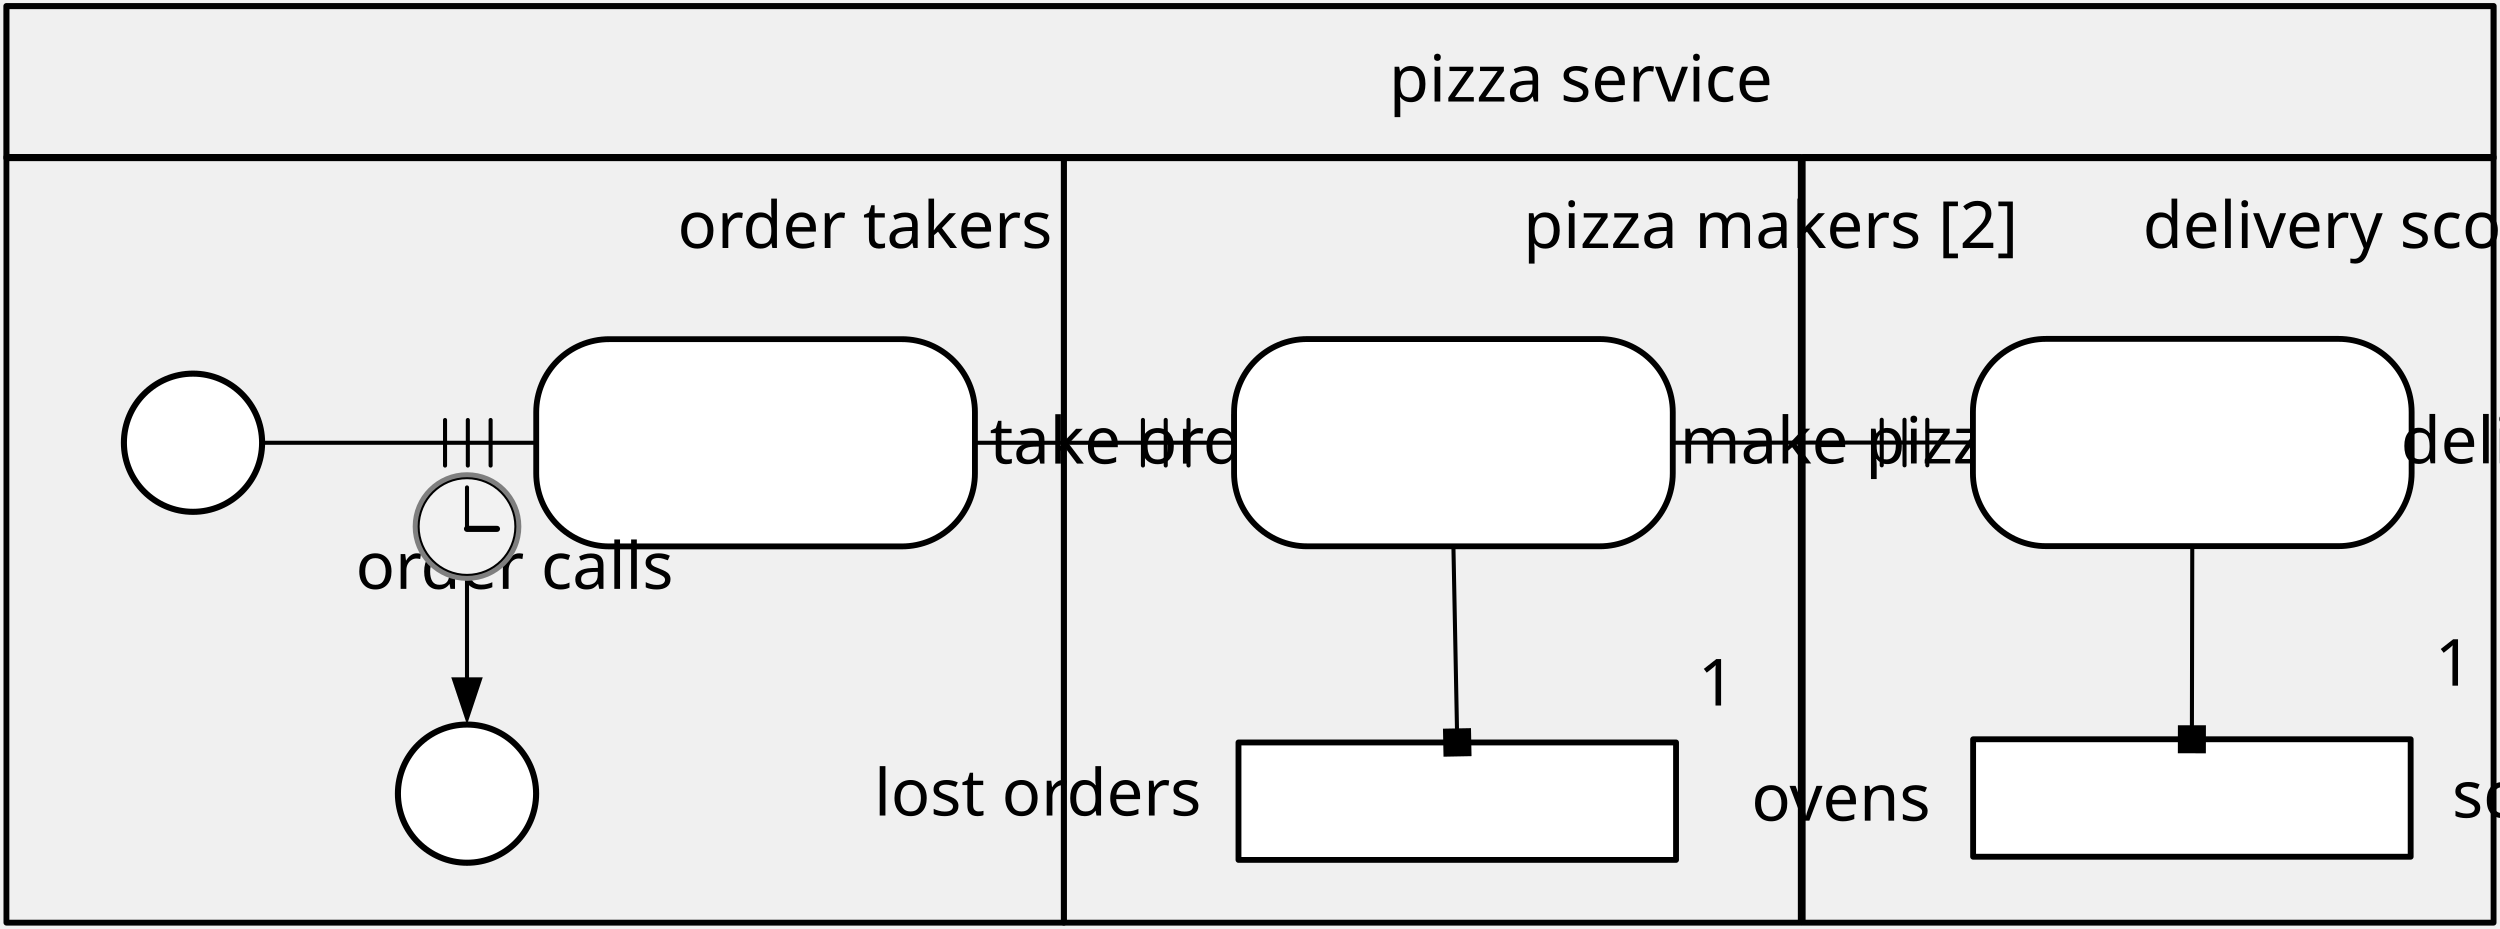
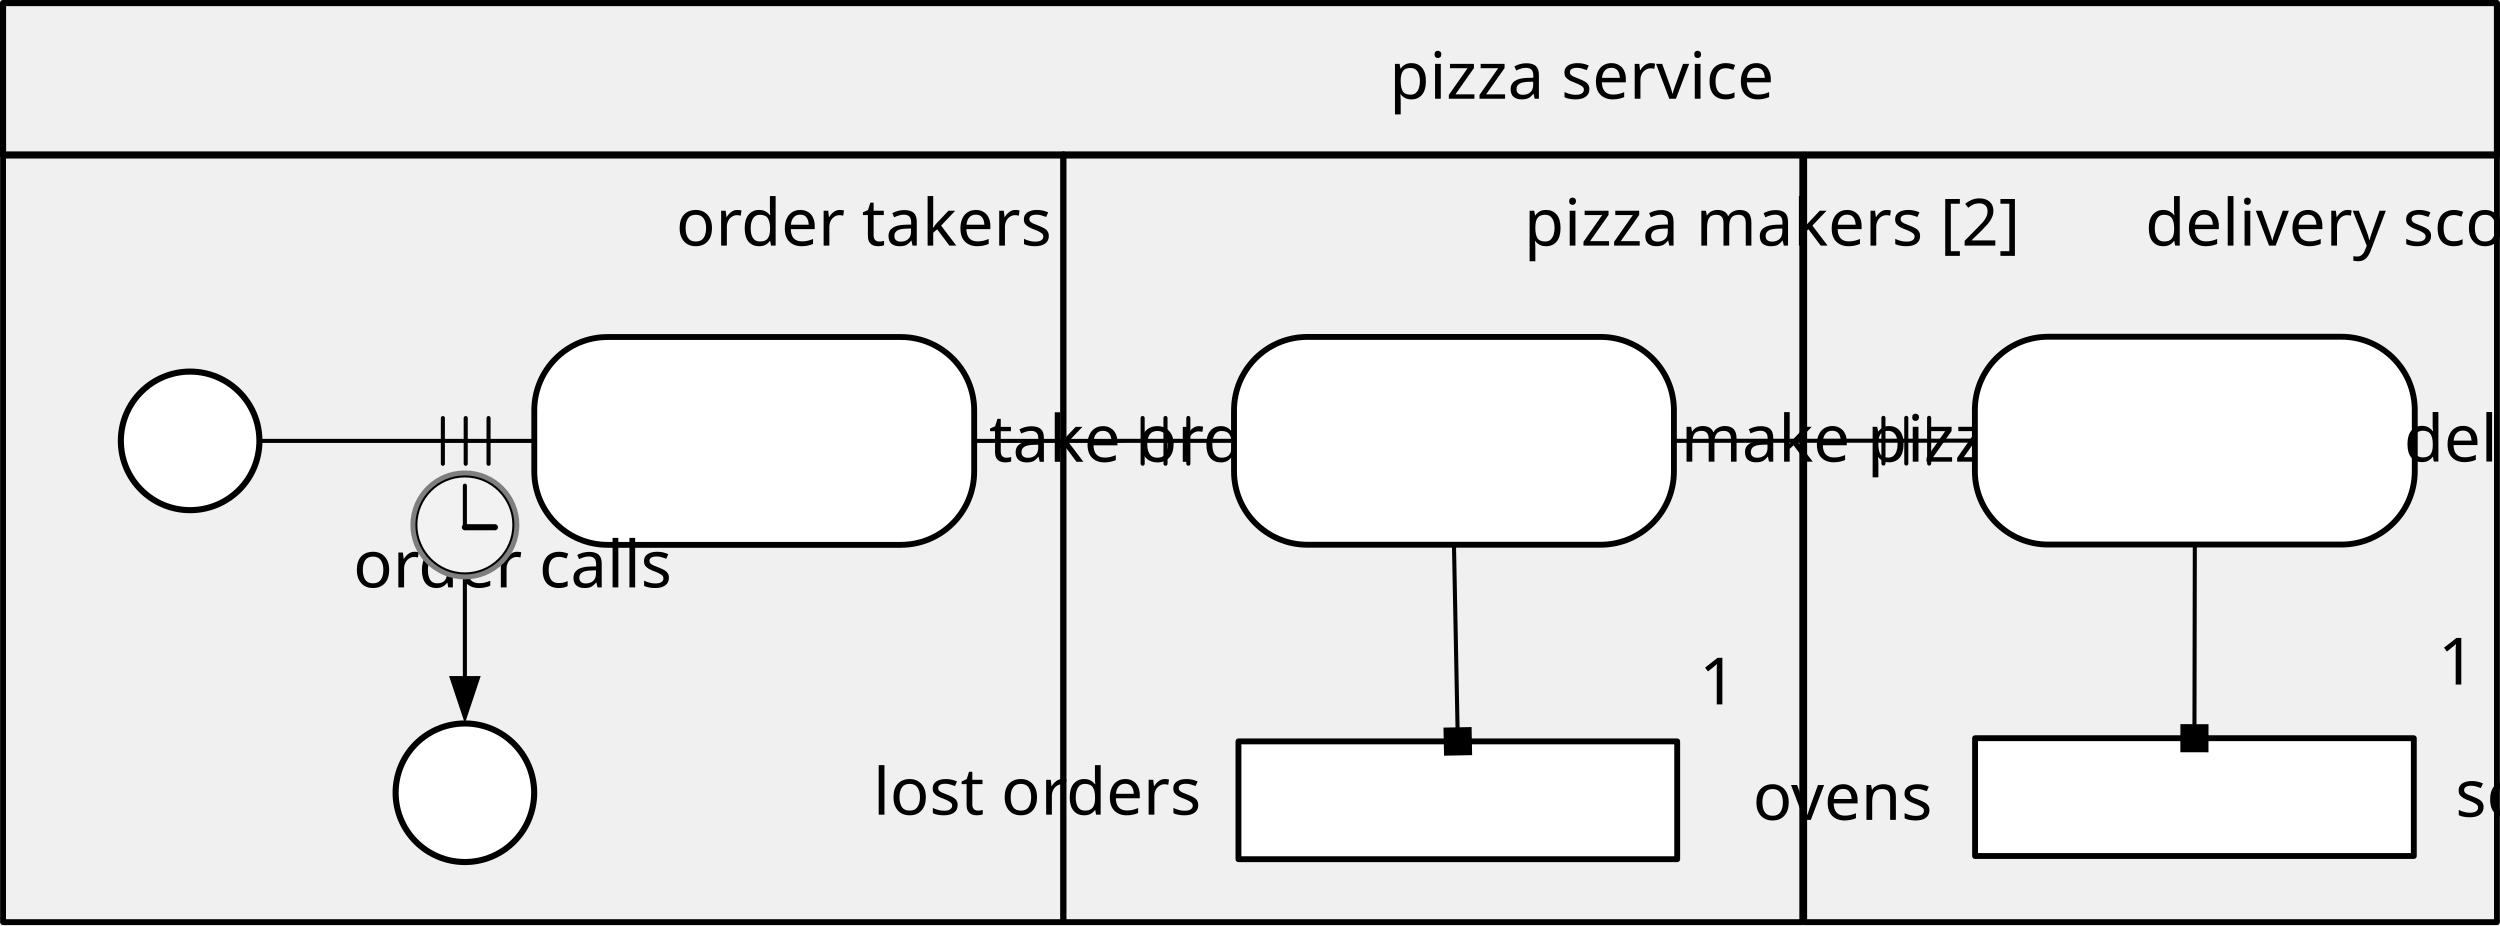
- <svg xmlns="http://www.w3.org/2000/svg" xmlns:ns1="http://schemas.microsoft.com/visio/2003/SVGExtensions/" xmlns:xlink="http://www.w3.org/1999/xlink" width="4.273in" height="1.587in" viewBox="0 0 307.642 114.289" xml:space="preserve" color-interpolation-filters="sRGB" class="st18">
+ <svg xmlns="http://www.w3.org/2000/svg" xmlns:ns1="http://schemas.microsoft.com/visio/2003/SVGExtensions/" xmlns:xlink="http://www.w3.org/1999/xlink" width="4.262in" height="1.577in" viewBox="0 0 306.892 113.554" xml:space="preserve" color-interpolation-filters="sRGB" class="st18" version="1.1" id="svg256">
  <ns1:documentProperties ns1:langID="1033" ns1:viewMarkup="false" />
-   <style type="text/css">
+   <style type="text/css" id="style2">
	
		.st1 {fill:none;stroke:#000000;stroke-linecap:round;stroke-linejoin:round;stroke-width:0.72}
		.st2 {fill:#000000;font-family:Calibri;font-size:0.667em}
		.st3 {fill:#ffffff;stroke:#000000;stroke-linecap:round;stroke-linejoin:round;stroke-width:0.72}
		.st4 {fill:none;stroke:none;stroke-linecap:round;stroke-linejoin:round;stroke-width:0.75}
		.st5 {fill:#ffffff;stroke:#000000;stroke-linecap:round;stroke-linejoin:round;stroke-width:0.75}
		.st6 {marker-end:url(#mrkr26-33);stroke:#000000;stroke-linecap:round;stroke-linejoin:round;stroke-width:0.5}
		.st7 {fill:#000000;fill-opacity:1;stroke:#000000;stroke-opacity:1;stroke-width:0.134}
		.st8 {marker-end:url(#mrkr11-69);stroke:#000000;stroke-linecap:round;stroke-linejoin:round;stroke-width:0.5}
		.st9 {fill:#000000;fill-opacity:1;stroke:#000000;stroke-opacity:1;stroke-width:0.217}
		.st10 {fill:none;stroke:#000000;stroke-linecap:round;stroke-linejoin:round;stroke-width:0.75}
		.st11 {marker-end:url(#mrkr13-97);stroke:#000000;stroke-linecap:round;stroke-linejoin:round;stroke-width:0.5}
		.st12 {fill:#000000;fill-opacity:1;stroke:#000000;stroke-opacity:1;stroke-width:0.258}
		.st13 {visibility:visible}
		.st14 {fill:#7f7f7f;stroke:#7f7f7f;stroke-linecap:round;stroke-linejoin:round;stroke-width:0.25}
		.st15 {fill:#f2f2f2;stroke:#000000;stroke-linecap:round;stroke-linejoin:round;stroke-width:0.25}
		.st16 {stroke:#000000;stroke-linecap:round;stroke-linejoin:round;stroke-width:0.5}
		.st17 {stroke:#000000;stroke-linecap:round;stroke-linejoin:round;stroke-width:0.75}
		.st18 {fill:none;fill-rule:evenodd;font-size:12px;overflow:visible;stroke-linecap:square;stroke-miterlimit:3}
	
	</style>
  <defs id="Markers">
    <g id="lend26">
-       <path d="M 1.5 -0.75 L 1.5 0.75 M 2.25 -0.75 L 2.25 0.75 M 3 -0.75 L 3 0.75 " style="stroke-linecap:round;stroke-linejoin:round;fill:none" />
+       <path d="m 1.5,-0.75 v 1.5 m 0.75,-1.5 v 1.5 M 3,-0.75 v 1.5" style="fill:none;stroke-linecap:round;stroke-linejoin:round" id="path4" />
    </g>
    <marker id="mrkr26-33" class="st7" ns1:arrowType="26" ns1:arrowSize="3" orient="auto" markerUnits="strokeWidth" overflow="visible">
-       <use xlink:href="#lend26" transform="scale(-7.48,-7.48) " />
+       <use xlink:href="#lend26" transform="scale(-7.48)" id="use7" x="0" y="0" width="100%" height="100%" />
    </marker>
    <g id="lend11">
-       <path d="M 0.75 -0.75 L 0.75 0.75 L -0.75 0.75 L -0.75 -0.75 L 0.75 -0.75 " style="stroke:none" />
+       <path d="m 0.75,-0.75 v 1.5 h -1.5 v -1.5 h 1.5" style="stroke:none" id="path10" />
    </g>
    <marker id="mrkr11-69" class="st9" ns1:arrowType="11" ns1:arrowSize="1" ns1:setback="3.45" refX="-3.45" orient="auto" markerUnits="strokeWidth" overflow="visible">
-       <use xlink:href="#lend11" transform="scale(-4.6,-4.6) " />
+       <use xlink:href="#lend11" transform="scale(-4.6)" id="use13" x="0" y="0" width="100%" height="100%" />
    </marker>
    <g id="lend13">
-       <path d="M 3 1 L 0 0 L 3 -1 L 3 1 " style="stroke:none" />
+       <path d="M 3,1 0,0 3,-1 v 2" style="stroke:none" id="path16" />
    </g>
    <marker id="mrkr13-97" class="st12" ns1:arrowType="13" ns1:arrowSize="0" ns1:setback="11.64" refX="-11.64" orient="auto" markerUnits="strokeWidth" overflow="visible">
-       <use xlink:href="#lend13" transform="scale(-3.88,-3.88) " />
+       <use xlink:href="#lend13" transform="scale(-3.88)" id="use19" x="0" y="0" width="100%" height="100%" />
    </marker>
  </defs>
-   <g ns1:mID="0" ns1:index="1" ns1:groupContext="foregroundPage">
+   <g ns1:mID="0" ns1:index="1" ns1:groupContext="foregroundPage" id="g254" transform="translate(-0.375,-0.3751789)">
    <ns1:pageProperties ns1:drawingScale="0.0393701" ns1:pageScale="0.0393701" ns1:drawingUnits="24" ns1:shadowOffsetX="8.50394" ns1:shadowOffsetY="-8.50394" />
    <ns1:layer ns1:name="Swimlanes" ns1:index="0" ns1:snap="false" ns1:glue="false" />
    <g id="shape3-1" ns1:mID="3" ns1:groupContext="shape" ns1:layerMember="0" transform="translate(130.907,-0.72)">
      <ns1:userDefs>
        <ns1:ud ns1:nameU="UMLShapeType" ns1:val="VT0(63):26" />
        <ns1:ud ns1:nameU="UMLObjectGUID" ns1:val="VT4({56EB00E7-F6D5-4EAB-AAE0-35D22D512493})" />
        <ns1:ud ns1:nameU="UMLError" ns1:val="VT0(0):26" />
        <ns1:ud ns1:nameU="UMLPresOption1" ns1:val="VT0(1):26" />
        <ns1:ud ns1:nameU="UMLVersion" ns1:val="VT0(2):26" />
        <ns1:ud ns1:nameU="visDescription" ns1:val="VT4(Represents a partition for organizing responsibility for activities.)" />
        <ns1:ud ns1:nameU="visVersion" ns1:val="VT0(14):26" />
      </ns1:userDefs>
      <ns1:textBlock ns1:margins="rect(4,4,4,4)" ns1:tabSpace="42.5197" ns1:verticalAlign="0" />
      <ns1:textRect cx="45.354" cy="67.163" width="90.71" height="94.252" />
-       <rect x="0" y="20.037" width="90.709" height="94.252" class="st1" />
-       <text x="19.09" y="31.24" class="st2" ns1:langID="1031">
+       <rect x="0" y="20.037" width="90.709" height="94.252" class="st1" id="rect29" />
+       <text x="19.09" y="31.24" class="st2" ns1:langID="1031" id="text31">
        <ns1:paragraph ns1:horizAlign="1" />
        <ns1:tabList />pizza makers [2]</text>
    </g>
    <g id="shape4-4" ns1:mID="4" ns1:groupContext="shape" ns1:layerMember="0" transform="translate(0.75,-0.72)">
      <ns1:userDefs>
        <ns1:ud ns1:nameU="UMLShapeType" ns1:val="VT0(63):26" />
        <ns1:ud ns1:nameU="UMLObjectGUID" ns1:val="VT4({98613516-1795-4942-B6BF-4300C117EB75})" />
        <ns1:ud ns1:nameU="UMLError" ns1:val="VT0(0):26" />
        <ns1:ud ns1:nameU="UMLPresOption1" ns1:val="VT0(1):26" />
        <ns1:ud ns1:nameU="UMLVersion" ns1:val="VT0(2):26" />
        <ns1:ud ns1:nameU="visDescription" ns1:val="VT4(Represents a partition for organizing responsibility for activities.)" />
        <ns1:ud ns1:nameU="visVersion" ns1:val="VT0(14):26" />
      </ns1:userDefs>
      <ns1:textBlock ns1:margins="rect(4,4,4,4)" ns1:tabSpace="42.5197" ns1:verticalAlign="0" />
      <ns1:textRect cx="65.079" cy="67.163" width="130.16" height="94.252" />
-       <rect x="0" y="20.037" width="130.157" height="94.252" class="st1" />
-       <text x="45.16" y="31.24" class="st2" ns1:langID="1031">
+       <rect x="0" y="20.037" width="130.157" height="94.252" class="st1" id="rect38" />
+       <text x="45.16" y="31.24" class="st2" ns1:langID="1031" id="text40">
        <ns1:paragraph ns1:horizAlign="1" />
        <ns1:tabList />order takers</text>
    </g>
    <g id="shape2-7" ns1:mID="2" ns1:groupContext="shape" ns1:layerMember="0" transform="translate(221.852,-0.72)">
      <ns1:userDefs>
        <ns1:ud ns1:nameU="UMLShapeType" ns1:val="VT0(63):26" />
        <ns1:ud ns1:nameU="UMLObjectGUID" ns1:val="VT4({E798F77B-EF57-47FA-86B6-88D42D06ABA4})" />
        <ns1:ud ns1:nameU="UMLError" ns1:val="VT0(0):26" />
        <ns1:ud ns1:nameU="UMLPresOption1" ns1:val="VT0(1):26" />
        <ns1:ud ns1:nameU="UMLVersion" ns1:val="VT0(2):26" />
        <ns1:ud ns1:nameU="visDescription" ns1:val="VT4(Represents a partition for organizing responsibility for activities.)" />
        <ns1:ud ns1:nameU="visVersion" ns1:val="VT0(14):26" />
      </ns1:userDefs>
      <ns1:textBlock ns1:margins="rect(4,4,4,4)" ns1:tabSpace="42.5197" ns1:verticalAlign="0" />
      <ns1:textRect cx="42.52" cy="67.163" width="85.04" height="94.252" />
-       <rect x="0" y="20.037" width="85.039" height="94.252" class="st1" />
-       <text x="4.41" y="31.24" class="st2" ns1:langID="1031">
+       <rect x="0" y="20.037" width="85.039" height="94.252" class="st1" id="rect47" />
+       <text x="4.41" y="31.24" class="st2" ns1:langID="1031" id="text49">
        <ns1:paragraph ns1:horizAlign="1" />
        <ns1:tabList />delivery scooter drivers</text>
    </g>
    <g id="group5-10" transform="translate(65.9623,-47.0326)" ns1:mID="5" ns1:groupContext="group">
      <ns1:userDefs>
        <ns1:ud ns1:nameU="UMLShapeType" ns1:val="VT0(40):26" />
        <ns1:ud ns1:nameU="UMLObjectGUID" ns1:val="VT4({6F01D5AB-B978-42ED-8111-4A1784AC660E})" />
        <ns1:ud ns1:nameU="UMLError" ns1:val="VT0(0):26" />
        <ns1:ud ns1:nameU="UMLPresOption1" ns1:val="VT0(1):26" />
        <ns1:ud ns1:nameU="UMLSuppressOption" ns1:val="VT0(32):26" />
        <ns1:ud ns1:nameU="UMLVersion" ns1:val="VT0(2):26" />
        <ns1:ud ns1:nameU="UMLAutoLockTextEdit" ns1:val="VT0(1):26" />
        <ns1:ud ns1:nameU="visDescription" ns1:val="VT4(Represents a condition during which an object satisfies some condition, performs an action or waits for an event.)" />
        <ns1:ud ns1:nameU="visVersion" ns1:val="VT0(14):26" />
      </ns1:userDefs>
      <g id="shape6-11" ns1:mID="6" ns1:groupContext="shape">
-         <path d="M9 114.29 L45 114.29 A9 9 -180 0 0 54 105.29 L54 97.78 A9 9 -180 0 0 45 88.78 L9 88.78 A9 9 -180 0 0 0 97.78         L0 105.29 A9 9 -180 0 0 9 114.29 Z" class="st3" />
+         <path d="m 9,114.29 h 36 a 9,9 -180 0 0 9,-9 v -7.51 a 9,9 -180 0 0 -9,-9 H 9 a 9,9 -180 0 0 -9,9 v 7.51 a 9,9 -180 0 0 9,9 z" class="st3" id="path56" />
      </g>
      <g id="shape7-13" ns1:mID="7" ns1:groupContext="shape">
-         <path d="M0 114.29 L53.86 114.29 L0 114.29 Z" class="st4" />
+         <path d="M 0,114.29 H 53.86 Z" class="st4" id="path61" />
      </g>
      <g id="shape8-15" ns1:mID="8" ns1:groupContext="shape">
        <ns1:textBlock ns1:margins="rect(4,4,4,4)" ns1:tabSpace="42.5197" />
        <ns1:textRect cx="27" cy="101.689" width="54" height="25.2" />
-         <rect x="0" y="89.089" width="54" height="25.2" class="st4" />
-         <text x="10.04" y="104.09" class="st2" ns1:langID="1031">
+         <rect x="0" y="89.089" width="54" height="25.2" class="st4" id="rect68" />
+         <text x="10.04" y="104.09" class="st2" ns1:langID="1031" id="text70">
          <ns1:paragraph ns1:horizAlign="1" />
          <ns1:tabList />take order</text>
      </g>
    </g>
    <g id="shape9-18" ns1:mID="9" ns1:groupContext="shape" transform="translate(15.211,-51.2846)">
      <ns1:userDefs>
        <ns1:ud ns1:nameU="UMLShapeType" ns1:val="VT0(42):26" />
        <ns1:ud ns1:nameU="UMLObjectGUID" ns1:val="VT4({5904F8B8-D561-46F4-8E08-67D92AA5E2FA})" />
        <ns1:ud ns1:nameU="UMLError" ns1:val="VT0(0):26" />
        <ns1:ud ns1:nameU="UMLPresOptions" ns1:val="VT0(3):26" />
        <ns1:ud ns1:nameU="UMLVersion" ns1:val="VT0(2):26" />
        <ns1:ud ns1:nameU="visDescription" ns1:val="VT4(Represents the point at which a newly created object starts. )" />
        <ns1:ud ns1:nameU="visVersion" ns1:val="VT0(14):26" />
      </ns1:userDefs>
-       <path d="M0 105.78 A8.504 8.504 0 1 1 17.01 105.78 A8.504 8.504 0 0 1 0 105.78 Z" class="st5" />
+       <path d="m 0,105.78 a 8.505,8.505 0 1 1 17.01,0 8.505,8.505 0 0 1 -17.01,0 z" class="st5" id="path76" />
    </g>
    <g id="group10-20" transform="translate(151.86,-47.0455)" ns1:mID="10" ns1:groupContext="group">
      <ns1:userDefs>
        <ns1:ud ns1:nameU="UMLShapeType" ns1:val="VT0(40):26" />
        <ns1:ud ns1:nameU="UMLObjectGUID" ns1:val="VT4({3EA27188-9B0C-4C4D-BE18-F855637854D2})" />
        <ns1:ud ns1:nameU="UMLError" ns1:val="VT0(0):26" />
        <ns1:ud ns1:nameU="UMLPresOption1" ns1:val="VT0(1):26" />
        <ns1:ud ns1:nameU="UMLSuppressOption" ns1:val="VT0(32):26" />
        <ns1:ud ns1:nameU="UMLVersion" ns1:val="VT0(2):26" />
        <ns1:ud ns1:nameU="UMLAutoLockTextEdit" ns1:val="VT0(1):26" />
        <ns1:ud ns1:nameU="visDescription" ns1:val="VT4(Represents a condition during which an object satisfies some condition, performs an action or waits for an event.)" />
        <ns1:ud ns1:nameU="visVersion" ns1:val="VT0(14):26" />
      </ns1:userDefs>
      <g id="shape11-21" ns1:mID="11" ns1:groupContext="shape">
-         <path d="M9 114.29 L45 114.29 A9 9 -180 0 0 54 105.29 L54 97.78 A9 9 -180 0 0 45 88.78 L9 88.78 A9 9 -180 0 0 0 97.78         L0 105.29 A9 9 -180 0 0 9 114.29 Z" class="st3" />
+         <path d="m 9,114.29 h 36 a 9,9 -180 0 0 9,-9 v -7.51 a 9,9 -180 0 0 -9,-9 H 9 a 9,9 -180 0 0 -9,9 v 7.51 a 9,9 -180 0 0 9,9 z" class="st3" id="path83" />
      </g>
      <g id="shape12-23" ns1:mID="12" ns1:groupContext="shape">
-         <path d="M0 114.29 L53.86 114.29 L0 114.29 Z" class="st4" />
+         <path d="M 0,114.29 H 53.86 Z" class="st4" id="path88" />
      </g>
      <g id="shape13-25" ns1:mID="13" ns1:groupContext="shape">
        <ns1:textBlock ns1:margins="rect(4,4,4,4)" ns1:tabSpace="42.5197" />
        <ns1:textRect cx="27" cy="101.689" width="54" height="25.2" />
-         <rect x="0" y="89.089" width="54" height="25.2" class="st4" />
-         <text x="9.08" y="104.09" class="st2" ns1:langID="1031">
+         <rect x="0" y="89.089" width="54" height="25.2" class="st4" id="rect95" />
+         <text x="9.08" y="104.09" class="st2" ns1:langID="1031" id="text97">
          <ns1:paragraph ns1:horizAlign="1" />
          <ns1:tabList />make pizza</text>
      </g>
    </g>
-     <g id="shape14-28" ns1:mID="14" ns1:groupContext="shape" transform="translate(119.916,-59.7885) rotate(-0.0231713)">
-       <path d="M0 114.29 L31.9 114.29" class="st6" />
+     <g id="shape14-28" ns1:mID="14" ns1:groupContext="shape" transform="rotate(-0.0231713,-147779.34,-296546.5)">
+       <path d="M 0,114.29 H 31.9" class="st6" id="path103" />
    </g>
    <g id="group15-34" transform="translate(242.805,-47.0665)" ns1:mID="15" ns1:groupContext="group">
      <ns1:userDefs>
        <ns1:ud ns1:nameU="UMLShapeType" ns1:val="VT0(40):26" />
        <ns1:ud ns1:nameU="UMLObjectGUID" ns1:val="VT4({3B54403D-9DC3-4556-8F5C-B16E8E86A364})" />
        <ns1:ud ns1:nameU="UMLError" ns1:val="VT0(0):26" />
        <ns1:ud ns1:nameU="UMLPresOption1" ns1:val="VT0(1):26" />
        <ns1:ud ns1:nameU="UMLSuppressOption" ns1:val="VT0(32):26" />
        <ns1:ud ns1:nameU="UMLVersion" ns1:val="VT0(2):26" />
        <ns1:ud ns1:nameU="UMLAutoLockTextEdit" ns1:val="VT0(1):26" />
        <ns1:ud ns1:nameU="visDescription" ns1:val="VT4(Represents a condition during which an object satisfies some condition, performs an action or waits for an event.)" />
        <ns1:ud ns1:nameU="visVersion" ns1:val="VT0(14):26" />
      </ns1:userDefs>
      <g id="shape16-35" ns1:mID="16" ns1:groupContext="shape">
-         <path d="M9 114.29 L45 114.29 A9 9 -180 0 0 54 105.29 L54 97.78 A9 9 -180 0 0 45 88.78 L9 88.78 A9 9 -180 0 0 0 97.78         L0 105.29 A9 9 -180 0 0 9 114.29 Z" class="st3" />
+         <path d="m 9,114.29 h 36 a 9,9 -180 0 0 9,-9 v -7.51 a 9,9 -180 0 0 -9,-9 H 9 a 9,9 -180 0 0 -9,9 v 7.51 a 9,9 -180 0 0 9,9 z" class="st3" id="path110" />
      </g>
      <g id="shape17-37" ns1:mID="17" ns1:groupContext="shape">
-         <path d="M0 114.29 L53.86 114.29 L0 114.29 Z" class="st4" />
+         <path d="M 0,114.29 H 53.86 Z" class="st4" id="path115" />
      </g>
      <g id="shape18-39" ns1:mID="18" ns1:groupContext="shape">
        <ns1:textBlock ns1:margins="rect(4,4,4,4)" ns1:tabSpace="42.5197" />
        <ns1:textRect cx="27" cy="101.689" width="54" height="25.2" />
-         <rect x="0" y="89.089" width="54" height="25.2" class="st4" />
-         <text x="6.88" y="104.09" class="st2" ns1:langID="1031">
+         <rect x="0" y="89.089" width="54" height="25.2" class="st4" id="rect122" />
+         <text x="6.88" y="104.09" class="st2" ns1:langID="1031" id="text124">
          <ns1:paragraph ns1:horizAlign="1" />
          <ns1:tabList />deliver pizza</text>
      </g>
    </g>
    <g id="shape19-42" ns1:mID="19" ns1:groupContext="shape" transform="translate(2.93504,-38.5416)">
      <ns1:textBlock ns1:margins="rect(0,0,0,0)" ns1:tabSpace="42.5197" />
      <ns1:textRect cx="20.256" cy="108.62" width="40.52" height="11.339" />
-       <rect x="0" y="102.95" width="40.512" height="11.339" class="st4" />
-       <text x="3.35" y="111.02" class="st2" ns1:langID="1031">
+       <rect x="0" y="102.95" width="40.512" height="11.339" class="st4" id="rect132" />
+       <text x="3.35" y="111.02" class="st2" ns1:langID="1031" id="text134">
        <ns1:paragraph ns1:horizAlign="1" />
        <ns1:tabList />order calls</text>
    </g>
    <g id="shape20-45" ns1:mID="20" ns1:groupContext="shape" transform="translate(32.2189,-59.7885)">
-       <path d="M0 114.29 L33.74 114.29" class="st6" />
-     </g>
-     <g id="shape24-50" ns1:mID="24" ns1:groupContext="shape" transform="translate(205.795,-59.8014) rotate(-0.0325128)">
-       <path d="M0 114.29 L36.94 114.29" class="st6" />
+       <path d="M 0,114.29 H 33.74" class="st6" id="path139" />
+     </g>
+     <g id="shape24-50" ns1:mID="24" ns1:groupContext="shape" transform="rotate(-0.0325128,-105282.3,-362692.63)">
+       <path d="M 0,114.29 H 36.94" class="st6" id="path144" />
    </g>
    <g id="shape27-55" ns1:mID="27" ns1:groupContext="shape" transform="translate(68.2146,-10.6413)">
      <ns1:textBlock ns1:margins="rect(0,0,0,0)" ns1:tabSpace="42.5197" />
      <ns1:textRect cx="19.276" cy="108.62" width="38.56" height="11.339" />
-       <rect x="0" y="102.95" width="38.551" height="11.339" class="st4" />
-       <text x="1.88" y="111.02" class="st2" ns1:langID="1031">
+       <rect x="0" y="102.95" width="38.551" height="11.339" class="st4" id="rect151" />
+       <text x="1.88" y="111.02" class="st2" ns1:langID="1031" id="text153">
        <ns1:paragraph ns1:horizAlign="1" />
        <ns1:tabList />lost orders  </text>
    </g>
    <g id="group28-58" transform="translate(152.404,-8.44441)" ns1:mID="28" ns1:groupContext="group">
      <ns1:userDefs>
        <ns1:ud ns1:nameU="UMLSuppressOption" ns1:val="VT0(4):26" />
        <ns1:ud ns1:nameU="UMLVersion" ns1:val="VT0(2):26" />
        <ns1:ud ns1:nameU="UMLAutoLockTextEdit" ns1:val="VT0(1):26" />
        <ns1:ud ns1:nameU="UMLShapeType" ns1:val="VT0(51):26" />
        <ns1:ud ns1:nameU="UMLObjectGUID" ns1:val="VT4({49F3380B-09A7-4EEA-859B-88F22CE82D1A})" />
        <ns1:ud ns1:nameU="UMLError" ns1:val="VT0(0):26" />
        <ns1:ud ns1:nameU="UMLPresOption1" ns1:val="VT0(19):26" />
        <ns1:ud ns1:nameU="UMLPresOption2" ns1:val="VT0(1024):26" />
        <ns1:ud ns1:nameU="DefaultWidth" ns1:val="VT0(0.74803149606299):24" />
        <ns1:ud ns1:nameU="EnsureWidthOK" ns1:val="VT0(0.75):0" />
        <ns1:ud ns1:nameU="visDescription" ns1:val="VT4(Represents an instance of a class.)" />
        <ns1:ud ns1:nameU="visVersion" ns1:val="VT0(14):26" />
      </ns1:userDefs>
      <g id="shape29-59" ns1:mID="29" ns1:groupContext="shape">
				</g>
      <g id="shape30-61" ns1:mID="30" ns1:groupContext="shape">
        <ns1:userDefs>
          <ns1:ud ns1:nameU="HeightRatio" ns1:val="VT0(1):24" />
        </ns1:userDefs>
        <ns1:textBlock ns1:margins="rect(1,1,1,1)" ns1:tabSpace="42.5197" />
        <ns1:textRect cx="26.929" cy="107.061" width="53.86" height="14.457" />
-         <rect x="0" y="99.832" width="53.858" height="14.457" class="st3" />
-         <text x="17.36" y="109.46" class="st2" ns1:langID="1031">
+         <rect x="0" y="99.832" width="53.858" height="14.457" class="st3" id="rect165" />
+         <text x="17.36" y="109.46" class="st2" ns1:langID="1031" id="text167">
          <ns1:paragraph ns1:horizAlign="1" />
          <ns1:tabList />ovens</text>
      </g>
    </g>
-     <g id="shape31-64" ns1:mID="31" ns1:groupContext="shape" transform="translate(293.127,65.0075) rotate(88.879)">
-       <path d="M0 114.29 L22.42 114.29" class="st8" />
+     <g id="shape31-64" ns1:mID="31" ns1:groupContext="shape" transform="rotate(88.879,113.4175,181.9632)">
+       <path d="M 0,114.29 H 22.42" class="st8" id="path173" />
    </g>
    <g id="shape32-70" ns1:mID="32" ns1:groupContext="shape" transform="translate(167.994,-24.1767)">
      <ns1:textBlock ns1:margins="rect(0,0,0,0)" ns1:tabSpace="42.5197" />
      <ns1:textRect cx="5.542" cy="108.62" width="11.09" height="11.339" />
-       <rect x="0" y="102.95" width="11.084" height="11.339" class="st4" />
-       <text x="3.51" y="111.02" class="st2" ns1:langID="1031">
+       <rect x="0" y="102.95" width="11.084" height="11.339" class="st4" id="rect180" />
+       <text x="3.51" y="111.02" class="st2" ns1:langID="1031" id="text182">
        <ns1:paragraph ns1:horizAlign="1" />
        <ns1:tabList />1</text>
    </g>
    <g id="group33-73" transform="translate(242.829,-8.83417)" ns1:mID="33" ns1:groupContext="group">
      <ns1:userDefs>
        <ns1:ud ns1:nameU="UMLSuppressOption" ns1:val="VT0(4):26" />
        <ns1:ud ns1:nameU="UMLVersion" ns1:val="VT0(2):26" />
        <ns1:ud ns1:nameU="UMLAutoLockTextEdit" ns1:val="VT0(1):26" />
        <ns1:ud ns1:nameU="UMLShapeType" ns1:val="VT0(51):26" />
        <ns1:ud ns1:nameU="UMLObjectGUID" ns1:val="VT4({A9269D13-BEB1-433A-B436-06635E5AFFB1})" />
        <ns1:ud ns1:nameU="UMLError" ns1:val="VT0(0):26" />
        <ns1:ud ns1:nameU="UMLPresOption1" ns1:val="VT0(19):26" />
        <ns1:ud ns1:nameU="UMLPresOption2" ns1:val="VT0(1024):26" />
        <ns1:ud ns1:nameU="DefaultWidth" ns1:val="VT0(0.74803149606299):24" />
        <ns1:ud ns1:nameU="EnsureWidthOK" ns1:val="VT0(0.75):0" />
        <ns1:ud ns1:nameU="visDescription" ns1:val="VT4(Represents an instance of a class.)" />
        <ns1:ud ns1:nameU="visVersion" ns1:val="VT0(14):26" />
      </ns1:userDefs>
      <g id="shape34-74" ns1:mID="34" ns1:groupContext="shape">
				</g>
      <g id="shape35-76" ns1:mID="35" ns1:groupContext="shape">
        <ns1:userDefs>
          <ns1:ud ns1:nameU="HeightRatio" ns1:val="VT0(1):24" />
        </ns1:userDefs>
        <ns1:textBlock ns1:margins="rect(1,1,1,1)" ns1:tabSpace="42.5197" />
        <ns1:textRect cx="26.929" cy="107.061" width="53.86" height="14.457" />
-         <rect x="0" y="99.832" width="53.858" height="14.457" class="st3" />
-         <text x="13.17" y="109.46" class="st2" ns1:langID="1031">
+         <rect x="0" y="99.832" width="53.858" height="14.457" class="st3" id="rect194" />
+         <text x="13.17" y="109.46" class="st2" ns1:langID="1031" id="text196">
          <ns1:paragraph ns1:horizAlign="1" />
          <ns1:tabList />scooters</text>
      </g>
    </g>
-     <g id="shape36-79" ns1:mID="36" ns1:groupContext="shape" transform="translate(384.094,67.4495) rotate(90.1139)">
-       <path d="M0 114.29 L22.05 114.29" class="st8" />
+     <g id="shape36-79" ns1:mID="36" ns1:groupContext="shape" transform="rotate(90.1139,158.3892,225.3904)">
+       <path d="M 0,114.29 H 22.05" class="st8" id="path202" />
    </g>
    <g id="shape37-84" ns1:mID="37" ns1:groupContext="shape" transform="translate(258.703,-26.6216)">
      <ns1:textBlock ns1:margins="rect(0,0,0,0)" ns1:tabSpace="42.5197" />
      <ns1:textRect cx="5.542" cy="108.62" width="11.09" height="11.339" />
-       <rect x="0" y="102.95" width="11.084" height="11.339" class="st4" />
-       <text x="3.51" y="111.02" class="st2" ns1:langID="1031">
+       <rect x="0" y="102.95" width="11.084" height="11.339" class="st4" id="rect209" />
+       <text x="3.51" y="111.02" class="st2" ns1:langID="1031" id="text211">
        <ns1:paragraph ns1:horizAlign="1" />
        <ns1:tabList />1</text>
    </g>
    <g id="shape38-87" ns1:mID="38" ns1:groupContext="shape" transform="translate(0.75,-94.8302)">
      <ns1:textBlock ns1:margins="rect(4,4,4,4)" ns1:tabSpace="42.5197" />
      <ns1:textRect cx="153.071" cy="104.935" width="306.15" height="18.709" />
-       <rect x="0" y="95.58" width="306.142" height="18.709" class="st10" />
-       <text x="132.72" y="107.33" class="st2" ns1:langID="1031">
+       <rect x="0" y="95.58" width="306.142" height="18.709" class="st10" id="rect218" />
+       <text x="132.72" y="107.33" class="st2" ns1:langID="1031" id="text220">
        <ns1:paragraph ns1:horizAlign="1" />
        <ns1:tabList />pizza service</text>
    </g>
    <g id="shape21-90" ns1:mID="21" ns1:groupContext="shape" transform="translate(48.939,-8.09008)">
      <ns1:userDefs>
        <ns1:ud ns1:nameU="UMLShapeType" ns1:val="VT0(42):26" />
        <ns1:ud ns1:nameU="UMLObjectGUID" ns1:val="VT4({D4E6283F-1F5C-4DEB-8C26-53108EA77E3C})" />
        <ns1:ud ns1:nameU="UMLError" ns1:val="VT0(0):26" />
        <ns1:ud ns1:nameU="UMLPresOptions" ns1:val="VT0(3):26" />
        <ns1:ud ns1:nameU="UMLVersion" ns1:val="VT0(2):26" />
        <ns1:ud ns1:nameU="visDescription" ns1:val="VT4(Represents the point at which a newly created object starts. )" />
        <ns1:ud ns1:nameU="visVersion" ns1:val="VT0(14):26" />
      </ns1:userDefs>
-       <path d="M0 105.78 A8.504 8.504 0 1 1 17.01 105.78 A8.504 8.504 0 0 1 0 105.78 Z" class="st5" />
-     </g>
-     <g id="shape22-92" ns1:mID="22" ns1:groupContext="shape" transform="translate(171.732,71.0492) rotate(90)">
-       <path d="M0 114.29 L12.32 114.29" class="st11" />
+       <path d="m 0,105.78 a 8.505,8.505 0 1 1 17.01,0 8.505,8.505 0 0 1 -17.01,0 z" class="st5" id="path225" />
+     </g>
+     <g id="shape22-92" ns1:mID="22" ns1:groupContext="shape" transform="rotate(90,50.3414,121.3906)">
+       <path d="M 0,114.29 H 12.32" class="st11" id="path230" />
    </g>
    <g id="group23-98" transform="translate(51.4902,-43.5231)" ns1:mID="23" ns1:groupContext="group">
      <g id="shape25-99" ns1:mID="25" ns1:groupContext="shape">
        <g id="shadow25-100" ns1:groupContext="shadow" ns1:shadowOffsetX="0" ns1:shadowOffsetY="0" ns1:shadowType="1" ns1:shadowScale="1.1" transform="matrix(1.1,0,0,1.1,-0.595276,-10.8336)" class="st13">
-           <ellipse cx="5.953" cy="108.336" rx="5.953" ry="5.953" class="st14" />
+           <circle cx="5.953" cy="108.336" class="st14" id="ellipse237" r="5.953" />
        </g>
-         <ellipse cx="5.953" cy="108.336" rx="5.953" ry="5.953" class="st15" />
-       </g>
-       <g id="shape26-103" ns1:mID="26" ns1:groupContext="shape" transform="translate(120.242,103.517) rotate(90)">
-         <path d="M0 114.29 L5.1 114.29" class="st16" />
+         <circle cx="5.953" cy="108.336" class="st15" id="ellipse240" r="5.953" />
+       </g>
+       <g id="shape26-103" ns1:mID="26" ns1:groupContext="shape" transform="rotate(90,8.3625,111.8795)">
+         <path d="M 0,114.29 H 5.1" class="st16" id="path245" />
      </g>
      <g id="shape39-106" ns1:mID="39" ns1:groupContext="shape" transform="translate(5.95276,-5.66929)">
-         <path d="M0 114.29 L3.69 114.29" class="st17" />
+         <path d="M 0,114.29 H 3.69" class="st17" id="path250" />
      </g>
    </g>
  </g>
</svg>
